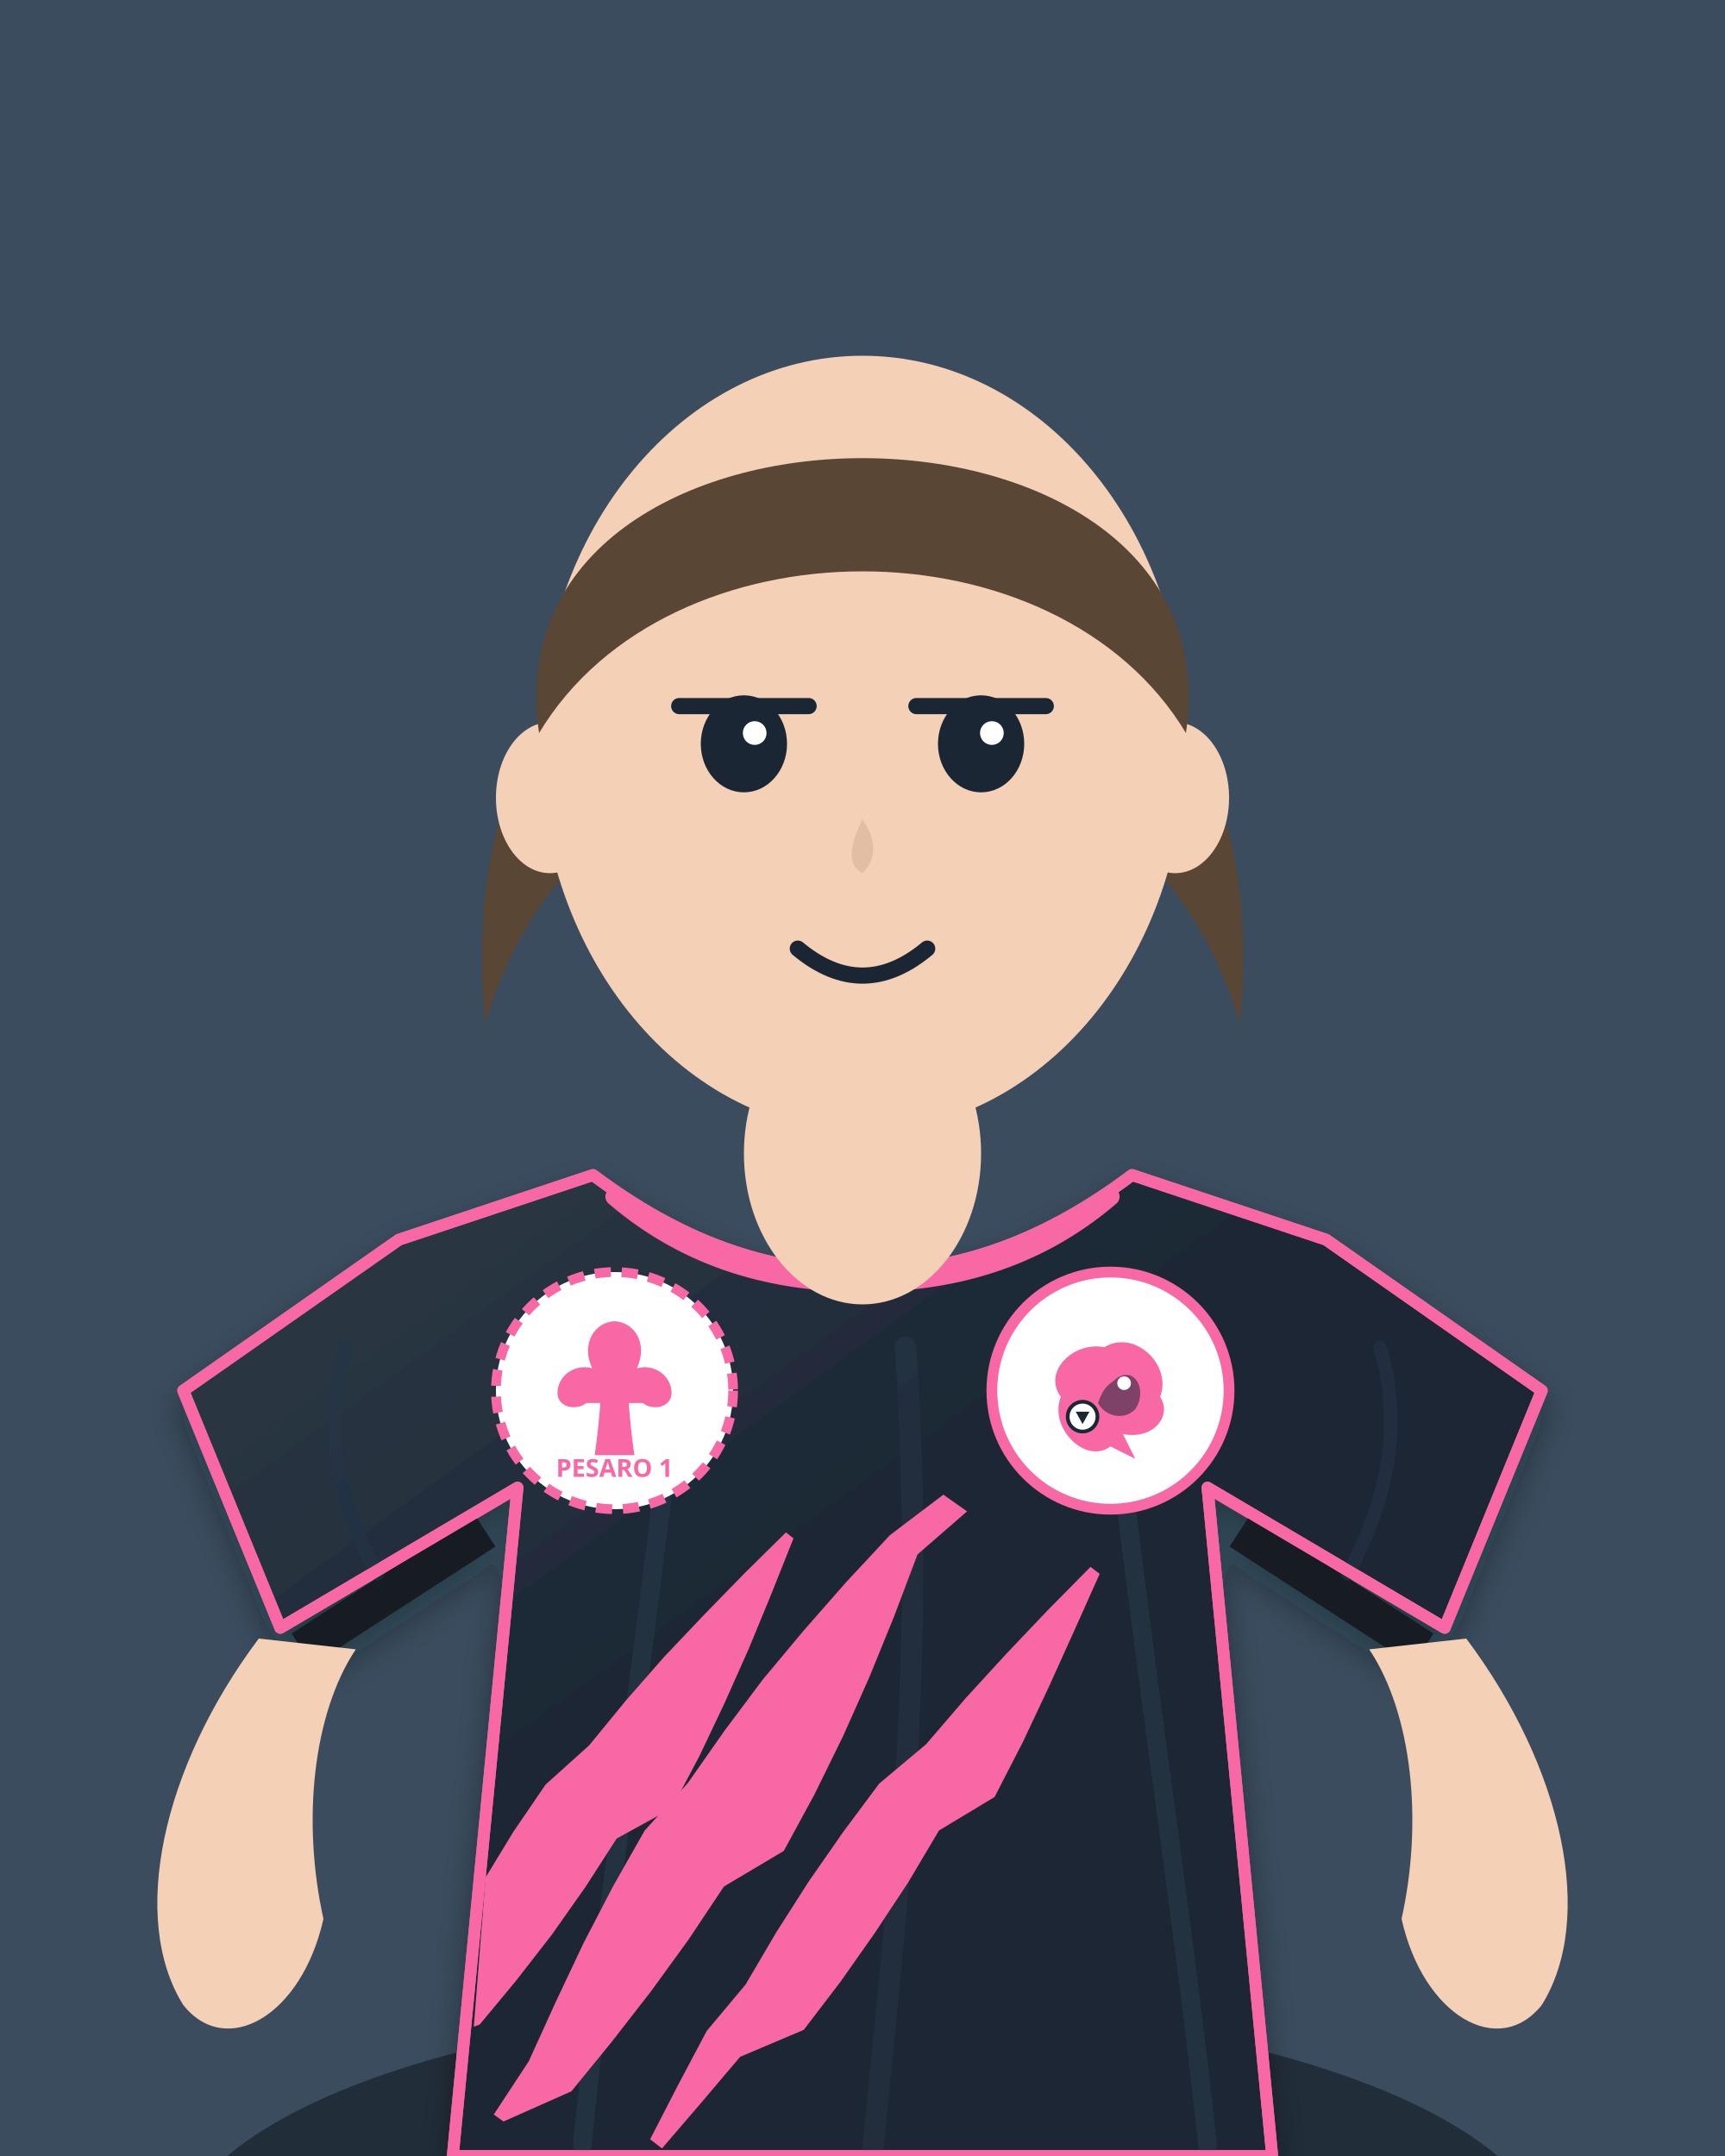
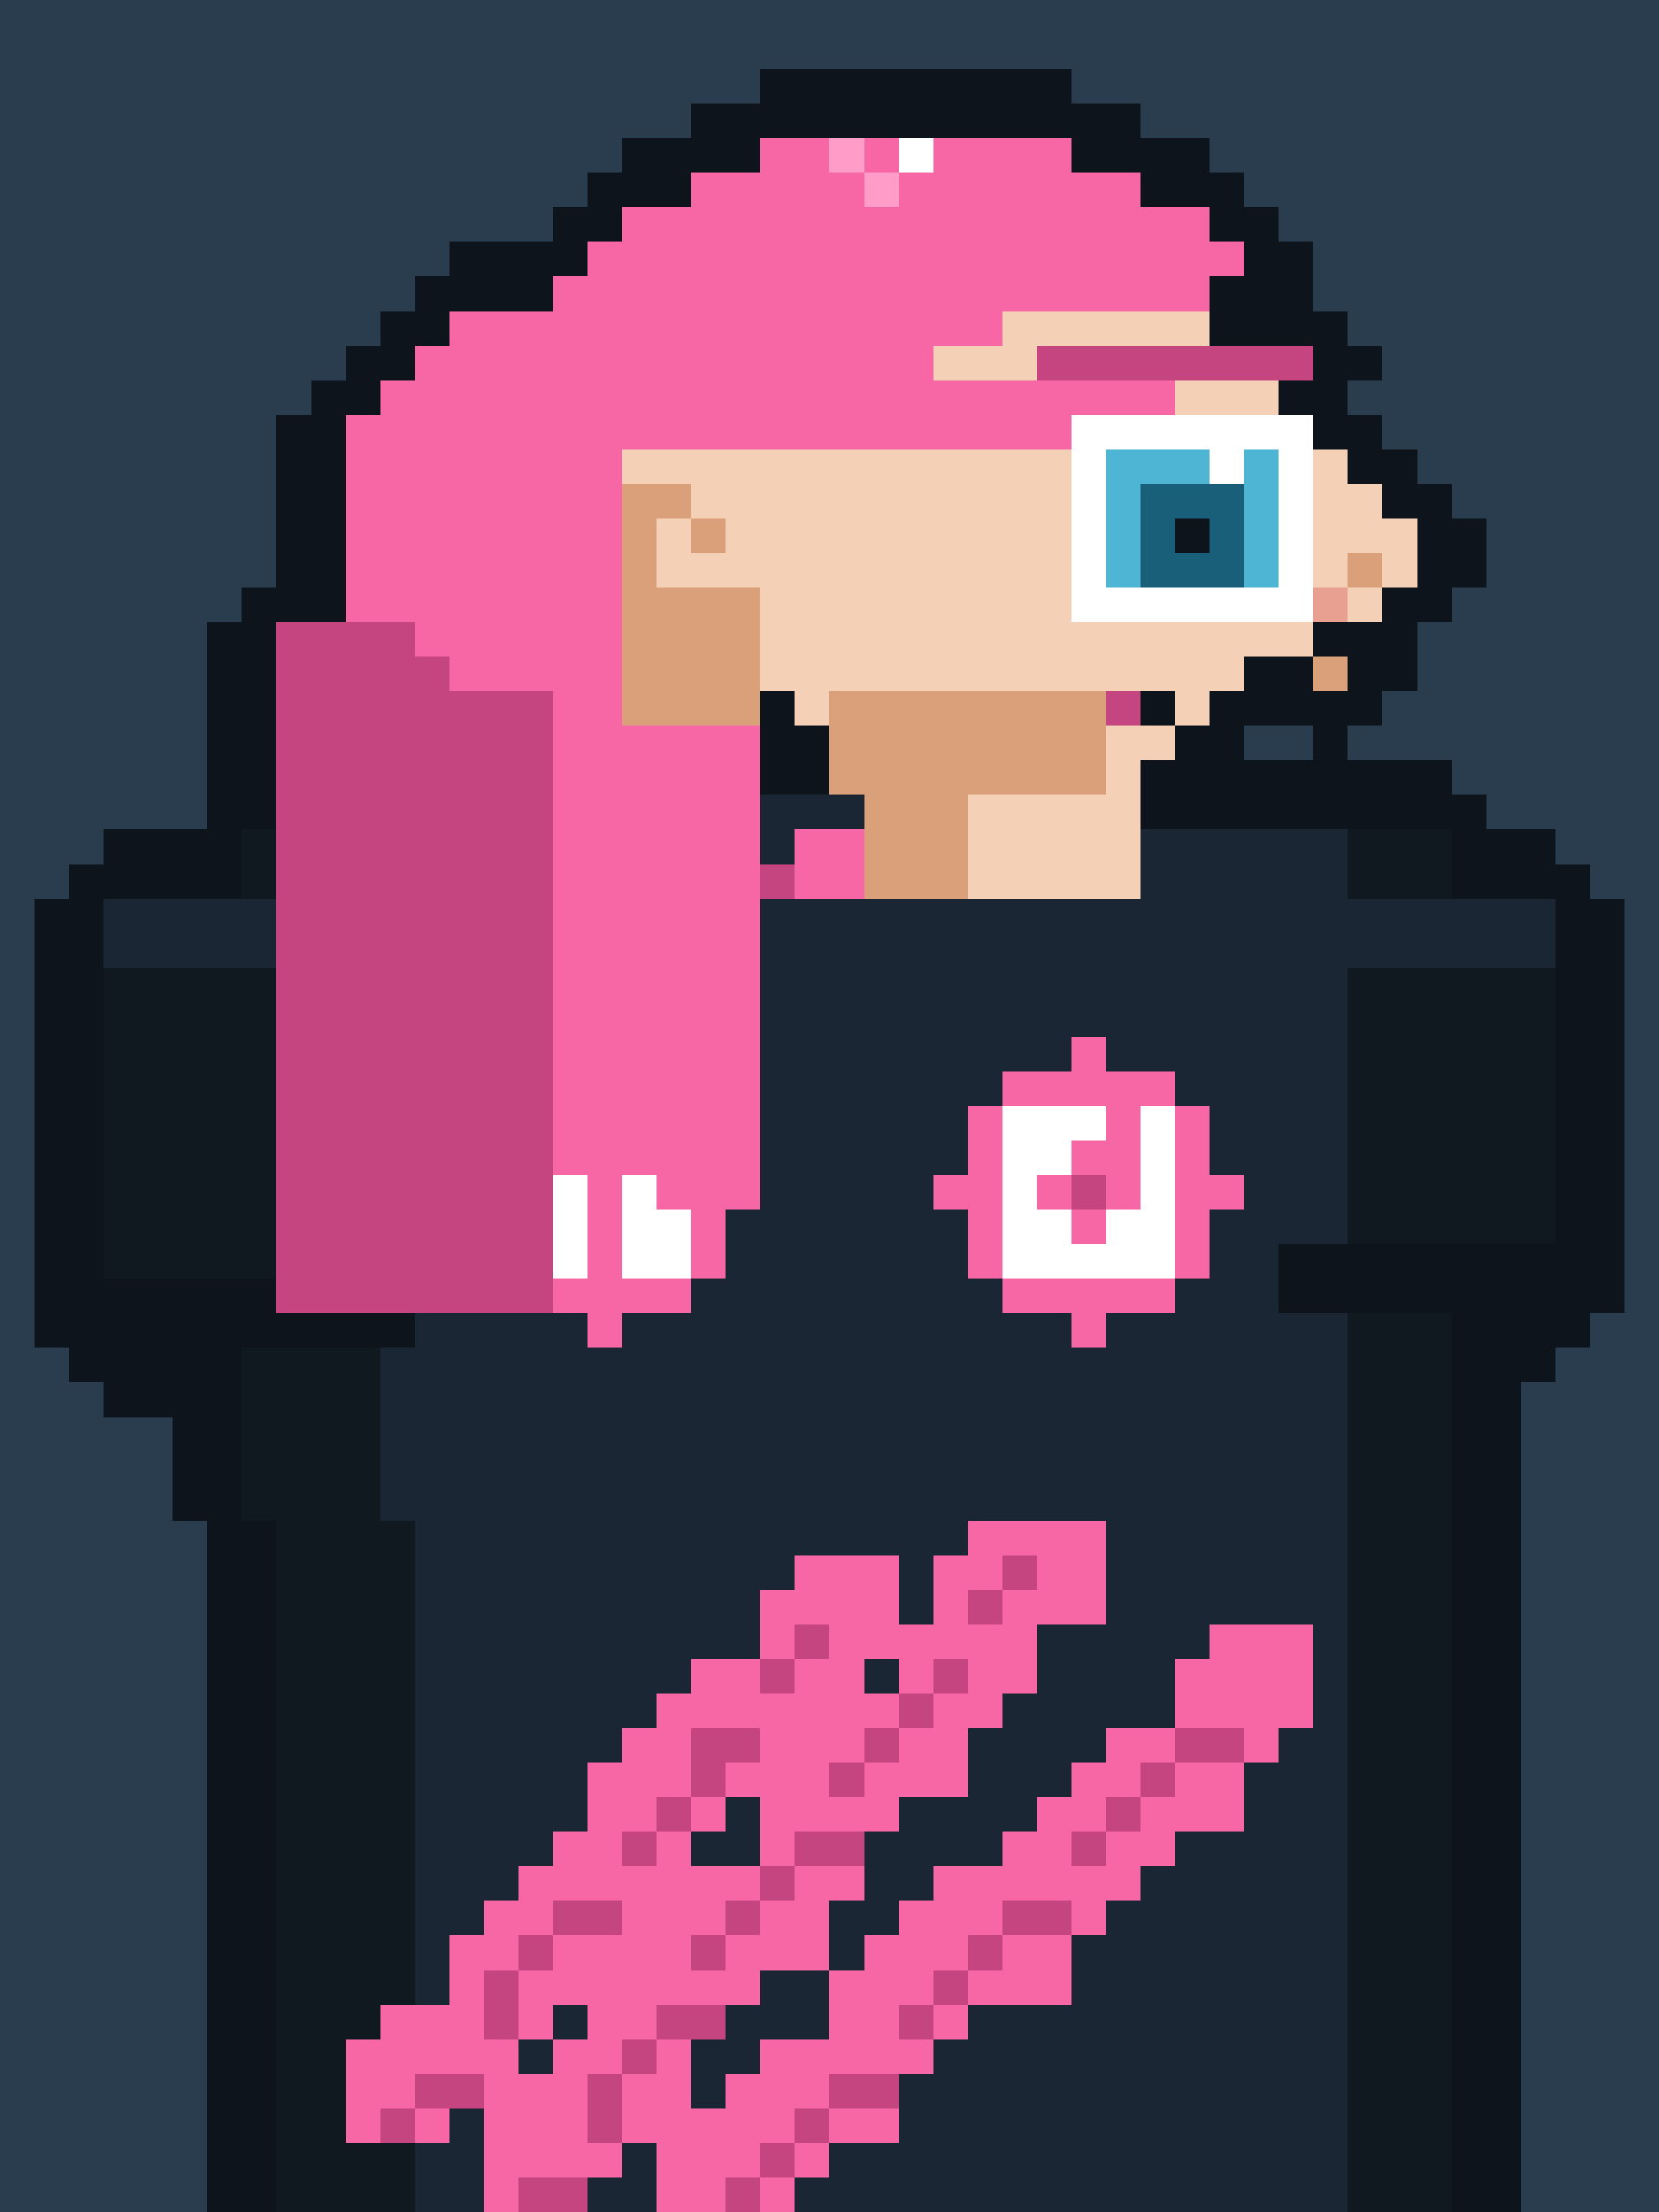
- <svg xmlns="http://www.w3.org/2000/svg" viewBox="0 0 320 400" width="320" height="400" role="img" aria-label="">
-   <defs>
-     <clipPath id="p-rebecca-18-torso">
-       <path d="M98 248 C120 240 140 246 160 246 C180 246 200 240 222 248 L234 400 L86 400 Z" />
-     </clipPath>
-     <linearGradient id="p-rebecca-18-shine" x1="0" y1="0" x2="1" y2="1">
-       <stop offset="0" stop-color="#ffffff" stop-opacity="0.1" />
-       <stop offset="0.45" stop-color="#ffffff" stop-opacity="0" />
-     </linearGradient>
-     <filter id="p-rebecca-18-soft" x="-10%" y="-10%" width="120%" height="120%">
-       <feDropShadow dx="0" dy="3" stdDeviation="3" flood-color="#0d141c" flood-opacity="0.35" />
-     </filter>
-   </defs>
-   <rect width="320" height="400" fill="#3a4c5e" />
-   <ellipse cx="160" cy="418" rx="128" ry="46" fill="#0d141c" opacity="0.55" />
-   <path d="M90 190 C78 70 242 70 230 190 C210 120 110 120 90 190 Z" fill="#5a4634" />
-   <g id="kit-body" filter="url(#p-rebecca-18-soft)">
-     <path d="M110 218 C126 230 142 236 160 236 C178 236 194 230 210 218 L246 230 L286 258 L268 302 L224 276 L236 400 L84 400 L96 276 L52 302 L34 258 L74 230 Z" fill="#1a2634" stroke="#f867a5" stroke-width="2.2" stroke-linejoin="round" />
-     <path d="M110 218 C126 230 142 236 160 236 C178 236 194 230 210 218 L246 230 L286 258 L268 302 L224 276 L236 400 L84 400 L96 276 L52 302 L34 258 L74 230 Z" fill="url(#p-rebecca-18-shine)" />
-     <path d="M56 306 L90 284" fill="none" stroke="#121a24" stroke-width="7" stroke-linecap="butt" />
-     <path d="M264 306 L230 284" fill="none" stroke="#121a24" stroke-width="7" stroke-linecap="butt" />
-     <path d="M114 222 C128 234 144 238 160 238 C176 238 192 234 206 222" fill="none" stroke="#f867a5" stroke-width="3.4" stroke-linecap="round" />
-     <path d="M124 268 C118 318 112 358 108 398" fill="none" stroke="#243446" stroke-width="3.5" stroke-linecap="round" opacity="0.7" />
-     <path d="M168 250 C172 310 166 356 162 398" fill="none" stroke="#243446" stroke-width="4" stroke-linecap="round" opacity="0.55" />
-     <path d="M208 272 C214 322 220 360 224 398" fill="none" stroke="#243446" stroke-width="3.5" stroke-linecap="round" opacity="0.7" />
-     <path d="M64 250 Q58 270 70 292" fill="none" stroke="#243446" stroke-width="2.5" stroke-linecap="round" opacity="0.65" />
-     <path d="M256 250 Q262 270 250 292" fill="none" stroke="#243446" stroke-width="2.5" stroke-linecap="round" opacity="0.65" />
-     <g clip-path="url(#p-rebecca-18-torso)" id="claw-slashes" fill="#f867a5">
-       <path d="M70.1 388.1L77.2 380.1L89.0 375.6L95.8 367.4L102.4 358.9L108.6 350.1L114.4 341.1L124.6 335.5L129.7 325.9L134.4 316.0L138.9 305.9L143.1 295.7L147.2 285.4L145.8 284.3L138.1 291.9L130.6 299.6L123.2 307.4L116.1 315.5L109.3 323.8L101.2 331.1L95.2 339.9L89.6 349.1L84.3 358.5L79.3 368.2L72.8 376.7L68.1 386.6Z" />
-       <path d="M93.4 393.6L106.0 388.0L113.5 378.8L120.8 369.4L127.7 359.9L134.3 350.0L145.4 343.4L151.1 332.9L156.4 322.1L161.3 311.1L165.9 299.8L170.2 288.4L179.4 280.4L175.0 277.3L165.1 284.8L157.0 293.5L149.1 302.5L141.5 311.6L134.4 321.1L127.6 330.8L119.6 339.6L113.7 350.0L108.2 360.6L103.1 371.4L98.1 382.4L91.6 392.3Z" />
-       <path d="M122.8 398.6L130.1 390.1L137.3 381.6L149.1 376.6L155.9 367.7L162.3 358.6L168.5 349.2L174.2 339.6L184.5 333.4L189.7 323.3L194.6 312.9L199.3 302.5L204.0 292.0L202.3 290.7L194.4 298.7L186.7 306.8L179.1 315.1L171.8 323.6L163.1 330.9L156.4 339.9L150.0 349.1L144.0 358.5L138.3 368.2L131.1 376.8L125.8 386.8L120.6 396.9Z" />
-     </g>
-     <g id="badge-agesci" transform="translate(114 258)">
-       <circle r="22" fill="#ffffff" stroke="#f867a5" stroke-width="1.8" stroke-dasharray="3 2" />
-       <g transform="scale(1.15)">
-         <path fill="#f867a5" d="M0 -11.2 C3.4 -11 5.4 -7.4 3.6 -3.6 C6.4 -4.4 9.2 -2.4 9.2 0.4 C9.2 2.2 7.2 3.2 5.2 2.4 L2.2 0.6 C2.4 4.2 2.8 7.6 3.2 10.4 H-3.2 C-2.8 7.6 -2.4 4.2 -2.2 0.6 L-5.2 2.4 C-7.2 3.2 -9.2 2.2 -9.2 0.4 C-9.2 -2.4 -6.4 -4.4 -3.6 -3.6 C-5.4 -7.4 -3.4 -11 0 -11.2 Z M-5.6 0.2 H5.6 V2 H-5.6 Z" />
-       </g>
-       <text x="0" y="16" text-anchor="middle" font-size="4.6" font-family="ui-sans-serif, system-ui, sans-serif" font-weight="700" fill="#f867a5">PESARO 1</text>
-     </g>
-     <g id="badge-sacchos" transform="translate(206 258)">
-       <circle r="22" fill="#ffffff" stroke="#f867a5" stroke-width="2" />
-       <g transform="scale(1.15)">
-         <path fill="#f867a5" d="M-1 -7 C4 -10 10 -4 8 1 C10 4 7 8 2 7 L4 11 L0 9 C-4 12 -10 6 -8 1 C-11 -3 -6 -8 -1 -7 Z" />
-         <path fill="#1a2634" d="M1 -2 C4 -4 6 0 4 3 C2 5 -1 4 -2 2 C-1 -1 0 -1 1 -2 Z" opacity="0.55" />
-         <circle cx="2.2" cy="-1.2" r="1.1" fill="#ffffff" />
-         <circle cx="-4.5" cy="4.2" r="2.4" fill="#ffffff" stroke="#1a2634" stroke-width="0.6" />
-         <path fill="#1a2634" d="M-5.6 3.4 L-3.4 3.4 L-4.5 5.4 Z" />
-       </g>
-     </g>
-     <path d="M110 218 C126 230 142 236 160 236 C178 236 194 230 210 218 L246 230 L286 258 L268 302 L224 276 L236 400 L84 400 L96 276 L52 302 L34 258 L74 230 Z" fill="none" stroke="#f867a5" stroke-width="2.2" stroke-linejoin="round" />
+ <svg xmlns="http://www.w3.org/2000/svg" viewBox="0 0 48 64" width="384" height="512" shape-rendering="crispEdges" role="img" aria-label="">
+   <rect width="48" height="64" fill="#2a3d4f" />
+   <g id="kit-body">
+     <rect x="22" y="2" width="9" height="1" fill="#0d141c" />
+     <rect x="20" y="3" width="13" height="1" fill="#0d141c" />
+     <rect x="18" y="4" width="4" height="1" fill="#0d141c" />
+     <rect x="22" y="4" width="2" height="1" fill="#f867a5" />
+     <rect x="24" y="4" width="1" height="1" fill="#ff9cc8" />
+     <rect x="25" y="4" width="1" height="1" fill="#f867a5" />
+     <rect x="26" y="4" width="1" height="1" fill="#ffffff" />
+     <rect x="27" y="4" width="4" height="1" fill="#f867a5" />
+     <rect x="31" y="4" width="4" height="1" fill="#0d141c" />
+     <rect x="17" y="5" width="3" height="1" fill="#0d141c" />
+     <rect x="20" y="5" width="5" height="1" fill="#f867a5" />
+     <rect x="25" y="5" width="1" height="1" fill="#ff9cc8" />
+     <rect x="26" y="5" width="7" height="1" fill="#f867a5" />
+     <rect x="33" y="5" width="3" height="1" fill="#0d141c" />
+     <rect x="16" y="6" width="2" height="1" fill="#0d141c" />
+     <rect x="18" y="6" width="17" height="1" fill="#f867a5" />
+     <rect x="35" y="6" width="2" height="1" fill="#0d141c" />
+     <rect x="13" y="7" width="4" height="1" fill="#0d141c" />
+     <rect x="17" y="7" width="19" height="1" fill="#f867a5" />
+     <rect x="36" y="7" width="2" height="1" fill="#0d141c" />
+     <rect x="12" y="8" width="4" height="1" fill="#0d141c" />
+     <rect x="16" y="8" width="19" height="1" fill="#f867a5" />
+     <rect x="35" y="8" width="3" height="1" fill="#0d141c" />
+     <rect x="11" y="9" width="2" height="1" fill="#0d141c" />
+     <rect x="13" y="9" width="16" height="1" fill="#f867a5" />
+     <rect x="29" y="9" width="6" height="1" fill="#f3d0b6" />
+     <rect x="35" y="9" width="4" height="1" fill="#0d141c" />
+     <rect x="10" y="10" width="2" height="1" fill="#0d141c" />
+     <rect x="12" y="10" width="15" height="1" fill="#f867a5" />
+     <rect x="27" y="10" width="3" height="1" fill="#f3d0b6" />
+     <rect x="30" y="10" width="8" height="1" fill="#c44580" />
+     <rect x="38" y="10" width="2" height="1" fill="#0d141c" />
+     <rect x="9" y="11" width="2" height="1" fill="#0d141c" />
+     <rect x="11" y="11" width="23" height="1" fill="#f867a5" />
+     <rect x="34" y="11" width="3" height="1" fill="#f3d0b6" />
+     <rect x="37" y="11" width="2" height="1" fill="#0d141c" />
+     <rect x="8" y="12" width="2" height="1" fill="#0d141c" />
+     <rect x="10" y="12" width="21" height="1" fill="#f867a5" />
+     <rect x="31" y="12" width="7" height="1" fill="#ffffff" />
+     <rect x="38" y="12" width="2" height="1" fill="#0d141c" />
+     <rect x="8" y="13" width="2" height="1" fill="#0d141c" />
+     <rect x="10" y="13" width="8" height="1" fill="#f867a5" />
+     <rect x="18" y="13" width="13" height="1" fill="#f3d0b6" />
+     <rect x="31" y="13" width="1" height="1" fill="#ffffff" />
+     <rect x="32" y="13" width="3" height="1" fill="#4eb6d4" />
+     <rect x="35" y="13" width="1" height="1" fill="#ffffff" />
+     <rect x="36" y="13" width="1" height="1" fill="#4eb6d4" />
+     <rect x="37" y="13" width="1" height="1" fill="#ffffff" />
+     <rect x="38" y="13" width="1" height="1" fill="#f3d0b6" />
+     <rect x="39" y="13" width="2" height="1" fill="#0d141c" />
+     <rect x="8" y="14" width="2" height="1" fill="#0d141c" />
+     <rect x="10" y="14" width="8" height="1" fill="#f867a5" />
+     <rect x="18" y="14" width="2" height="1" fill="#d9a07a" />
+     <rect x="20" y="14" width="11" height="1" fill="#f3d0b6" />
+     <rect x="31" y="14" width="1" height="1" fill="#ffffff" />
+     <rect x="32" y="14" width="1" height="1" fill="#4eb6d4" />
+     <rect x="33" y="14" width="3" height="1" fill="#1a5f7a" />
+     <rect x="36" y="14" width="1" height="1" fill="#4eb6d4" />
+     <rect x="37" y="14" width="1" height="1" fill="#ffffff" />
+     <rect x="38" y="14" width="2" height="1" fill="#f3d0b6" />
+     <rect x="40" y="14" width="2" height="1" fill="#0d141c" />
+     <rect x="8" y="15" width="2" height="1" fill="#0d141c" />
+     <rect x="10" y="15" width="8" height="1" fill="#f867a5" />
+     <rect x="18" y="15" width="1" height="1" fill="#d9a07a" />
+     <rect x="19" y="15" width="1" height="1" fill="#f3d0b6" />
+     <rect x="20" y="15" width="1" height="1" fill="#d9a07a" />
+     <rect x="21" y="15" width="10" height="1" fill="#f3d0b6" />
+     <rect x="31" y="15" width="1" height="1" fill="#ffffff" />
+     <rect x="32" y="15" width="1" height="1" fill="#4eb6d4" />
+     <rect x="33" y="15" width="1" height="1" fill="#1a5f7a" />
+     <rect x="34" y="15" width="1" height="1" fill="#0d141c" />
+     <rect x="35" y="15" width="1" height="1" fill="#1a5f7a" />
+     <rect x="36" y="15" width="1" height="1" fill="#4eb6d4" />
+     <rect x="37" y="15" width="1" height="1" fill="#ffffff" />
+     <rect x="38" y="15" width="3" height="1" fill="#f3d0b6" />
+     <rect x="41" y="15" width="2" height="1" fill="#0d141c" />
+     <rect x="8" y="16" width="2" height="1" fill="#0d141c" />
+     <rect x="10" y="16" width="8" height="1" fill="#f867a5" />
+     <rect x="18" y="16" width="1" height="1" fill="#d9a07a" />
+     <rect x="19" y="16" width="12" height="1" fill="#f3d0b6" />
+     <rect x="31" y="16" width="1" height="1" fill="#ffffff" />
+     <rect x="32" y="16" width="1" height="1" fill="#4eb6d4" />
+     <rect x="33" y="16" width="3" height="1" fill="#1a5f7a" />
+     <rect x="36" y="16" width="1" height="1" fill="#4eb6d4" />
+     <rect x="37" y="16" width="1" height="1" fill="#ffffff" />
+     <rect x="38" y="16" width="1" height="1" fill="#f3d0b6" />
+     <rect x="39" y="16" width="1" height="1" fill="#d9a07a" />
+     <rect x="40" y="16" width="1" height="1" fill="#f3d0b6" />
+     <rect x="41" y="16" width="2" height="1" fill="#0d141c" />
+     <rect x="7" y="17" width="3" height="1" fill="#0d141c" />
+     <rect x="10" y="17" width="8" height="1" fill="#f867a5" />
+     <rect x="18" y="17" width="4" height="1" fill="#d9a07a" />
+     <rect x="22" y="17" width="9" height="1" fill="#f3d0b6" />
+     <rect x="31" y="17" width="7" height="1" fill="#ffffff" />
+     <rect x="38" y="17" width="1" height="1" fill="#e8a090" />
+     <rect x="39" y="17" width="1" height="1" fill="#f3d0b6" />
+     <rect x="40" y="17" width="2" height="1" fill="#0d141c" />
+     <rect x="6" y="18" width="2" height="1" fill="#0d141c" />
+     <rect x="8" y="18" width="4" height="1" fill="#c44580" />
+     <rect x="12" y="18" width="6" height="1" fill="#f867a5" />
+     <rect x="18" y="18" width="4" height="1" fill="#d9a07a" />
+     <rect x="22" y="18" width="16" height="1" fill="#f3d0b6" />
+     <rect x="38" y="18" width="3" height="1" fill="#0d141c" />
+     <rect x="6" y="19" width="2" height="1" fill="#0d141c" />
+     <rect x="8" y="19" width="5" height="1" fill="#c44580" />
+     <rect x="13" y="19" width="5" height="1" fill="#f867a5" />
+     <rect x="18" y="19" width="4" height="1" fill="#d9a07a" />
+     <rect x="22" y="19" width="14" height="1" fill="#f3d0b6" />
+     <rect x="36" y="19" width="2" height="1" fill="#0d141c" />
+     <rect x="38" y="19" width="1" height="1" fill="#d9a07a" />
+     <rect x="39" y="19" width="2" height="1" fill="#0d141c" />
+     <rect x="6" y="20" width="2" height="1" fill="#0d141c" />
+     <rect x="8" y="20" width="8" height="1" fill="#c44580" />
+     <rect x="16" y="20" width="2" height="1" fill="#f867a5" />
+     <rect x="18" y="20" width="4" height="1" fill="#d9a07a" />
+     <rect x="22" y="20" width="1" height="1" fill="#0d141c" />
+     <rect x="23" y="20" width="1" height="1" fill="#f3d0b6" />
+     <rect x="24" y="20" width="8" height="1" fill="#d9a07a" />
+     <rect x="32" y="20" width="1" height="1" fill="#c44580" />
+     <rect x="33" y="20" width="1" height="1" fill="#0d141c" />
+     <rect x="34" y="20" width="1" height="1" fill="#f3d0b6" />
+     <rect x="35" y="20" width="5" height="1" fill="#0d141c" />
+     <rect x="6" y="21" width="2" height="1" fill="#0d141c" />
+     <rect x="8" y="21" width="8" height="1" fill="#c44580" />
+     <rect x="16" y="21" width="6" height="1" fill="#f867a5" />
+     <rect x="22" y="21" width="2" height="1" fill="#0d141c" />
+     <rect x="24" y="21" width="8" height="1" fill="#d9a07a" />
+     <rect x="32" y="21" width="2" height="1" fill="#f3d0b6" />
+     <rect x="34" y="21" width="2" height="1" fill="#0d141c" />
+     <rect x="38" y="21" width="1" height="1" fill="#0d141c" />
+     <rect x="6" y="22" width="2" height="1" fill="#0d141c" />
+     <rect x="8" y="22" width="8" height="1" fill="#c44580" />
+     <rect x="16" y="22" width="6" height="1" fill="#f867a5" />
+     <rect x="22" y="22" width="2" height="1" fill="#0d141c" />
+     <rect x="24" y="22" width="8" height="1" fill="#d9a07a" />
+     <rect x="32" y="22" width="1" height="1" fill="#f3d0b6" />
+     <rect x="33" y="22" width="9" height="1" fill="#0d141c" />
+     <rect x="6" y="23" width="2" height="1" fill="#0d141c" />
+     <rect x="8" y="23" width="8" height="1" fill="#c44580" />
+     <rect x="16" y="23" width="6" height="1" fill="#f867a5" />
+     <rect x="22" y="23" width="3" height="1" fill="#1a2634" />
+     <rect x="25" y="23" width="3" height="1" fill="#d9a07a" />
+     <rect x="28" y="23" width="5" height="1" fill="#f3d0b6" />
+     <rect x="33" y="23" width="10" height="1" fill="#0d141c" />
+     <rect x="3" y="24" width="4" height="1" fill="#0d141c" />
+     <rect x="7" y="24" width="1" height="1" fill="#101820" />
+     <rect x="8" y="24" width="8" height="1" fill="#c44580" />
+     <rect x="16" y="24" width="6" height="1" fill="#f867a5" />
+     <rect x="22" y="24" width="1" height="1" fill="#1a2634" />
+     <rect x="23" y="24" width="2" height="1" fill="#f867a5" />
+     <rect x="25" y="24" width="3" height="1" fill="#d9a07a" />
+     <rect x="28" y="24" width="5" height="1" fill="#f3d0b6" />
+     <rect x="33" y="24" width="6" height="1" fill="#1a2634" />
+     <rect x="39" y="24" width="3" height="1" fill="#101820" />
+     <rect x="42" y="24" width="3" height="1" fill="#0d141c" />
+     <rect x="2" y="25" width="5" height="1" fill="#0d141c" />
+     <rect x="7" y="25" width="1" height="1" fill="#101820" />
+     <rect x="8" y="25" width="8" height="1" fill="#c44580" />
+     <rect x="16" y="25" width="6" height="1" fill="#f867a5" />
+     <rect x="22" y="25" width="1" height="1" fill="#c44580" />
+     <rect x="23" y="25" width="2" height="1" fill="#f867a5" />
+     <rect x="25" y="25" width="3" height="1" fill="#d9a07a" />
+     <rect x="28" y="25" width="5" height="1" fill="#f3d0b6" />
+     <rect x="33" y="25" width="6" height="1" fill="#1a2634" />
+     <rect x="39" y="25" width="3" height="1" fill="#101820" />
+     <rect x="42" y="25" width="4" height="1" fill="#0d141c" />
+     <rect x="1" y="26" width="2" height="1" fill="#0d141c" />
+     <rect x="3" y="26" width="5" height="1" fill="#1a2634" />
+     <rect x="8" y="26" width="8" height="1" fill="#c44580" />
+     <rect x="16" y="26" width="6" height="1" fill="#f867a5" />
+     <rect x="22" y="26" width="23" height="1" fill="#1a2634" />
+     <rect x="45" y="26" width="2" height="1" fill="#0d141c" />
+     <rect x="1" y="27" width="2" height="1" fill="#0d141c" />
+     <rect x="3" y="27" width="5" height="1" fill="#1a2634" />
+     <rect x="8" y="27" width="8" height="1" fill="#c44580" />
+     <rect x="16" y="27" width="6" height="1" fill="#f867a5" />
+     <rect x="22" y="27" width="23" height="1" fill="#1a2634" />
+     <rect x="45" y="27" width="2" height="1" fill="#0d141c" />
+     <rect x="1" y="28" width="2" height="1" fill="#0d141c" />
+     <rect x="3" y="28" width="5" height="1" fill="#101820" />
+     <rect x="8" y="28" width="8" height="1" fill="#c44580" />
+     <rect x="16" y="28" width="6" height="1" fill="#f867a5" />
+     <rect x="22" y="28" width="17" height="1" fill="#1a2634" />
+     <rect x="39" y="28" width="6" height="1" fill="#101820" />
+     <rect x="45" y="28" width="2" height="1" fill="#0d141c" />
+     <rect x="1" y="29" width="2" height="1" fill="#0d141c" />
+     <rect x="3" y="29" width="5" height="1" fill="#101820" />
+     <rect x="8" y="29" width="8" height="1" fill="#c44580" />
+     <rect x="16" y="29" width="6" height="1" fill="#f867a5" />
+     <rect x="22" y="29" width="17" height="1" fill="#1a2634" />
+     <rect x="39" y="29" width="6" height="1" fill="#101820" />
+     <rect x="45" y="29" width="2" height="1" fill="#0d141c" />
+     <rect x="1" y="30" width="2" height="1" fill="#0d141c" />
+     <rect x="3" y="30" width="5" height="1" fill="#101820" />
+     <rect x="8" y="30" width="8" height="1" fill="#c44580" />
+     <rect x="16" y="30" width="6" height="1" fill="#f867a5" />
+     <rect x="22" y="30" width="9" height="1" fill="#1a2634" />
+     <rect x="31" y="30" width="1" height="1" fill="#f867a5" />
+     <rect x="32" y="30" width="7" height="1" fill="#1a2634" />
+     <rect x="39" y="30" width="6" height="1" fill="#101820" />
+     <rect x="45" y="30" width="2" height="1" fill="#0d141c" />
+     <rect x="1" y="31" width="2" height="1" fill="#0d141c" />
+     <rect x="3" y="31" width="5" height="1" fill="#101820" />
+     <rect x="8" y="31" width="8" height="1" fill="#c44580" />
+     <rect x="16" y="31" width="6" height="1" fill="#f867a5" />
+     <rect x="22" y="31" width="7" height="1" fill="#1a2634" />
+     <rect x="29" y="31" width="5" height="1" fill="#f867a5" />
+     <rect x="34" y="31" width="5" height="1" fill="#1a2634" />
+     <rect x="39" y="31" width="6" height="1" fill="#101820" />
+     <rect x="45" y="31" width="2" height="1" fill="#0d141c" />
+     <rect x="1" y="32" width="2" height="1" fill="#0d141c" />
+     <rect x="3" y="32" width="5" height="1" fill="#101820" />
+     <rect x="8" y="32" width="8" height="1" fill="#c44580" />
+     <rect x="16" y="32" width="6" height="1" fill="#f867a5" />
+     <rect x="22" y="32" width="6" height="1" fill="#1a2634" />
+     <rect x="28" y="32" width="1" height="1" fill="#f867a5" />
+     <rect x="29" y="32" width="3" height="1" fill="#ffffff" />
+     <rect x="32" y="32" width="1" height="1" fill="#f867a5" />
+     <rect x="33" y="32" width="1" height="1" fill="#ffffff" />
+     <rect x="34" y="32" width="1" height="1" fill="#f867a5" />
+     <rect x="35" y="32" width="4" height="1" fill="#1a2634" />
+     <rect x="39" y="32" width="6" height="1" fill="#101820" />
+     <rect x="45" y="32" width="2" height="1" fill="#0d141c" />
+     <rect x="1" y="33" width="2" height="1" fill="#0d141c" />
+     <rect x="3" y="33" width="5" height="1" fill="#101820" />
+     <rect x="8" y="33" width="8" height="1" fill="#c44580" />
+     <rect x="16" y="33" width="6" height="1" fill="#f867a5" />
+     <rect x="22" y="33" width="6" height="1" fill="#1a2634" />
+     <rect x="28" y="33" width="1" height="1" fill="#f867a5" />
+     <rect x="29" y="33" width="2" height="1" fill="#ffffff" />
+     <rect x="31" y="33" width="2" height="1" fill="#f867a5" />
+     <rect x="33" y="33" width="1" height="1" fill="#ffffff" />
+     <rect x="34" y="33" width="1" height="1" fill="#f867a5" />
+     <rect x="35" y="33" width="4" height="1" fill="#1a2634" />
+     <rect x="39" y="33" width="6" height="1" fill="#101820" />
+     <rect x="45" y="33" width="2" height="1" fill="#0d141c" />
+     <rect x="1" y="34" width="2" height="1" fill="#0d141c" />
+     <rect x="3" y="34" width="5" height="1" fill="#101820" />
+     <rect x="8" y="34" width="8" height="1" fill="#c44580" />
+     <rect x="16" y="34" width="1" height="1" fill="#ffffff" />
+     <rect x="17" y="34" width="1" height="1" fill="#f867a5" />
+     <rect x="18" y="34" width="1" height="1" fill="#ffffff" />
+     <rect x="19" y="34" width="3" height="1" fill="#f867a5" />
+     <rect x="22" y="34" width="5" height="1" fill="#1a2634" />
+     <rect x="27" y="34" width="2" height="1" fill="#f867a5" />
+     <rect x="29" y="34" width="1" height="1" fill="#ffffff" />
+     <rect x="30" y="34" width="1" height="1" fill="#f867a5" />
+     <rect x="31" y="34" width="1" height="1" fill="#c44580" />
+     <rect x="32" y="34" width="1" height="1" fill="#f867a5" />
+     <rect x="33" y="34" width="1" height="1" fill="#ffffff" />
+     <rect x="34" y="34" width="2" height="1" fill="#f867a5" />
+     <rect x="36" y="34" width="3" height="1" fill="#1a2634" />
+     <rect x="39" y="34" width="6" height="1" fill="#101820" />
+     <rect x="45" y="34" width="2" height="1" fill="#0d141c" />
+     <rect x="1" y="35" width="2" height="1" fill="#0d141c" />
+     <rect x="3" y="35" width="5" height="1" fill="#101820" />
+     <rect x="8" y="35" width="8" height="1" fill="#c44580" />
+     <rect x="16" y="35" width="1" height="1" fill="#ffffff" />
+     <rect x="17" y="35" width="1" height="1" fill="#f867a5" />
+     <rect x="18" y="35" width="2" height="1" fill="#ffffff" />
+     <rect x="20" y="35" width="1" height="1" fill="#f867a5" />
+     <rect x="21" y="35" width="7" height="1" fill="#1a2634" />
+     <rect x="28" y="35" width="1" height="1" fill="#f867a5" />
+     <rect x="29" y="35" width="2" height="1" fill="#ffffff" />
+     <rect x="31" y="35" width="1" height="1" fill="#f867a5" />
+     <rect x="32" y="35" width="2" height="1" fill="#ffffff" />
+     <rect x="34" y="35" width="1" height="1" fill="#f867a5" />
+     <rect x="35" y="35" width="4" height="1" fill="#1a2634" />
+     <rect x="39" y="35" width="6" height="1" fill="#101820" />
+     <rect x="45" y="35" width="2" height="1" fill="#0d141c" />
+     <rect x="1" y="36" width="2" height="1" fill="#0d141c" />
+     <rect x="3" y="36" width="5" height="1" fill="#101820" />
+     <rect x="8" y="36" width="8" height="1" fill="#c44580" />
+     <rect x="16" y="36" width="1" height="1" fill="#ffffff" />
+     <rect x="17" y="36" width="1" height="1" fill="#f867a5" />
+     <rect x="18" y="36" width="2" height="1" fill="#ffffff" />
+     <rect x="20" y="36" width="1" height="1" fill="#f867a5" />
+     <rect x="21" y="36" width="7" height="1" fill="#1a2634" />
+     <rect x="28" y="36" width="1" height="1" fill="#f867a5" />
+     <rect x="29" y="36" width="5" height="1" fill="#ffffff" />
+     <rect x="34" y="36" width="1" height="1" fill="#f867a5" />
+     <rect x="35" y="36" width="2" height="1" fill="#1a2634" />
+     <rect x="37" y="36" width="10" height="1" fill="#0d141c" />
+     <rect x="1" y="37" width="7" height="1" fill="#0d141c" />
+     <rect x="8" y="37" width="8" height="1" fill="#c44580" />
+     <rect x="16" y="37" width="4" height="1" fill="#f867a5" />
+     <rect x="20" y="37" width="9" height="1" fill="#1a2634" />
+     <rect x="29" y="37" width="5" height="1" fill="#f867a5" />
+     <rect x="34" y="37" width="3" height="1" fill="#1a2634" />
+     <rect x="37" y="37" width="10" height="1" fill="#0d141c" />
+     <rect x="1" y="38" width="11" height="1" fill="#0d141c" />
+     <rect x="12" y="38" width="5" height="1" fill="#1a2634" />
+     <rect x="17" y="38" width="1" height="1" fill="#f867a5" />
+     <rect x="18" y="38" width="13" height="1" fill="#1a2634" />
+     <rect x="31" y="38" width="1" height="1" fill="#f867a5" />
+     <rect x="32" y="38" width="7" height="1" fill="#1a2634" />
+     <rect x="39" y="38" width="3" height="1" fill="#101820" />
+     <rect x="42" y="38" width="4" height="1" fill="#0d141c" />
+     <rect x="2" y="39" width="5" height="1" fill="#0d141c" />
+     <rect x="7" y="39" width="4" height="1" fill="#101820" />
+     <rect x="11" y="39" width="28" height="1" fill="#1a2634" />
+     <rect x="39" y="39" width="3" height="1" fill="#101820" />
+     <rect x="42" y="39" width="3" height="1" fill="#0d141c" />
+     <rect x="3" y="40" width="4" height="1" fill="#0d141c" />
+     <rect x="7" y="40" width="4" height="1" fill="#101820" />
+     <rect x="11" y="40" width="28" height="1" fill="#1a2634" />
+     <rect x="39" y="40" width="3" height="1" fill="#101820" />
+     <rect x="42" y="40" width="2" height="1" fill="#0d141c" />
+     <rect x="5" y="41" width="2" height="1" fill="#0d141c" />
+     <rect x="7" y="41" width="4" height="1" fill="#101820" />
+     <rect x="11" y="41" width="28" height="1" fill="#1a2634" />
+     <rect x="39" y="41" width="3" height="1" fill="#101820" />
+     <rect x="42" y="41" width="2" height="1" fill="#0d141c" />
+     <rect x="5" y="42" width="2" height="1" fill="#0d141c" />
+     <rect x="7" y="42" width="4" height="1" fill="#101820" />
+     <rect x="11" y="42" width="28" height="1" fill="#1a2634" />
+     <rect x="39" y="42" width="3" height="1" fill="#101820" />
+     <rect x="42" y="42" width="2" height="1" fill="#0d141c" />
+     <rect x="5" y="43" width="2" height="1" fill="#0d141c" />
+     <rect x="7" y="43" width="4" height="1" fill="#101820" />
+     <rect x="11" y="43" width="28" height="1" fill="#1a2634" />
+     <rect x="39" y="43" width="3" height="1" fill="#101820" />
+     <rect x="42" y="43" width="2" height="1" fill="#0d141c" />
+     <rect x="6" y="44" width="2" height="1" fill="#0d141c" />
+     <rect x="8" y="44" width="4" height="1" fill="#101820" />
+     <rect x="12" y="44" width="16" height="1" fill="#1a2634" />
+     <rect x="28" y="44" width="4" height="1" fill="#f867a5" />
+     <rect x="32" y="44" width="7" height="1" fill="#1a2634" />
+     <rect x="39" y="44" width="3" height="1" fill="#101820" />
+     <rect x="42" y="44" width="2" height="1" fill="#0d141c" />
+     <rect x="6" y="45" width="2" height="1" fill="#0d141c" />
+     <rect x="8" y="45" width="4" height="1" fill="#101820" />
+     <rect x="12" y="45" width="11" height="1" fill="#1a2634" />
+     <rect x="23" y="45" width="3" height="1" fill="#f867a5" />
+     <rect x="26" y="45" width="1" height="1" fill="#1a2634" />
+     <rect x="27" y="45" width="2" height="1" fill="#f867a5" />
+     <rect x="29" y="45" width="1" height="1" fill="#c44580" />
+     <rect x="30" y="45" width="2" height="1" fill="#f867a5" />
+     <rect x="32" y="45" width="7" height="1" fill="#1a2634" />
+     <rect x="39" y="45" width="3" height="1" fill="#101820" />
+     <rect x="42" y="45" width="2" height="1" fill="#0d141c" />
+     <rect x="6" y="46" width="2" height="1" fill="#0d141c" />
+     <rect x="8" y="46" width="4" height="1" fill="#101820" />
+     <rect x="12" y="46" width="10" height="1" fill="#1a2634" />
+     <rect x="22" y="46" width="4" height="1" fill="#f867a5" />
+     <rect x="26" y="46" width="1" height="1" fill="#1a2634" />
+     <rect x="27" y="46" width="1" height="1" fill="#f867a5" />
+     <rect x="28" y="46" width="1" height="1" fill="#c44580" />
+     <rect x="29" y="46" width="3" height="1" fill="#f867a5" />
+     <rect x="32" y="46" width="7" height="1" fill="#1a2634" />
+     <rect x="39" y="46" width="3" height="1" fill="#101820" />
+     <rect x="42" y="46" width="2" height="1" fill="#0d141c" />
+     <rect x="6" y="47" width="2" height="1" fill="#0d141c" />
+     <rect x="8" y="47" width="4" height="1" fill="#101820" />
+     <rect x="12" y="47" width="10" height="1" fill="#1a2634" />
+     <rect x="22" y="47" width="1" height="1" fill="#f867a5" />
+     <rect x="23" y="47" width="1" height="1" fill="#c44580" />
+     <rect x="24" y="47" width="6" height="1" fill="#f867a5" />
+     <rect x="30" y="47" width="5" height="1" fill="#1a2634" />
+     <rect x="35" y="47" width="3" height="1" fill="#f867a5" />
+     <rect x="38" y="47" width="1" height="1" fill="#1a2634" />
+     <rect x="39" y="47" width="3" height="1" fill="#101820" />
+     <rect x="42" y="47" width="2" height="1" fill="#0d141c" />
+     <rect x="6" y="48" width="2" height="1" fill="#0d141c" />
+     <rect x="8" y="48" width="4" height="1" fill="#101820" />
+     <rect x="12" y="48" width="8" height="1" fill="#1a2634" />
+     <rect x="20" y="48" width="2" height="1" fill="#f867a5" />
+     <rect x="22" y="48" width="1" height="1" fill="#c44580" />
+     <rect x="23" y="48" width="2" height="1" fill="#f867a5" />
+     <rect x="25" y="48" width="1" height="1" fill="#1a2634" />
+     <rect x="26" y="48" width="1" height="1" fill="#f867a5" />
+     <rect x="27" y="48" width="1" height="1" fill="#c44580" />
+     <rect x="28" y="48" width="2" height="1" fill="#f867a5" />
+     <rect x="30" y="48" width="4" height="1" fill="#1a2634" />
+     <rect x="34" y="48" width="4" height="1" fill="#f867a5" />
+     <rect x="38" y="48" width="1" height="1" fill="#1a2634" />
+     <rect x="39" y="48" width="3" height="1" fill="#101820" />
+     <rect x="42" y="48" width="2" height="1" fill="#0d141c" />
+     <rect x="6" y="49" width="2" height="1" fill="#0d141c" />
+     <rect x="8" y="49" width="4" height="1" fill="#101820" />
+     <rect x="12" y="49" width="7" height="1" fill="#1a2634" />
+     <rect x="19" y="49" width="7" height="1" fill="#f867a5" />
+     <rect x="26" y="49" width="1" height="1" fill="#c44580" />
+     <rect x="27" y="49" width="2" height="1" fill="#f867a5" />
+     <rect x="29" y="49" width="5" height="1" fill="#1a2634" />
+     <rect x="34" y="49" width="4" height="1" fill="#f867a5" />
+     <rect x="38" y="49" width="1" height="1" fill="#1a2634" />
+     <rect x="39" y="49" width="3" height="1" fill="#101820" />
+     <rect x="42" y="49" width="2" height="1" fill="#0d141c" />
+     <rect x="6" y="50" width="2" height="1" fill="#0d141c" />
+     <rect x="8" y="50" width="4" height="1" fill="#101820" />
+     <rect x="12" y="50" width="6" height="1" fill="#1a2634" />
+     <rect x="18" y="50" width="2" height="1" fill="#f867a5" />
+     <rect x="20" y="50" width="2" height="1" fill="#c44580" />
+     <rect x="22" y="50" width="3" height="1" fill="#f867a5" />
+     <rect x="25" y="50" width="1" height="1" fill="#c44580" />
+     <rect x="26" y="50" width="2" height="1" fill="#f867a5" />
+     <rect x="28" y="50" width="4" height="1" fill="#1a2634" />
+     <rect x="32" y="50" width="2" height="1" fill="#f867a5" />
+     <rect x="34" y="50" width="2" height="1" fill="#c44580" />
+     <rect x="36" y="50" width="1" height="1" fill="#f867a5" />
+     <rect x="37" y="50" width="2" height="1" fill="#1a2634" />
+     <rect x="39" y="50" width="3" height="1" fill="#101820" />
+     <rect x="42" y="50" width="2" height="1" fill="#0d141c" />
+     <rect x="6" y="51" width="2" height="1" fill="#0d141c" />
+     <rect x="8" y="51" width="4" height="1" fill="#101820" />
+     <rect x="12" y="51" width="5" height="1" fill="#1a2634" />
+     <rect x="17" y="51" width="3" height="1" fill="#f867a5" />
+     <rect x="20" y="51" width="1" height="1" fill="#c44580" />
+     <rect x="21" y="51" width="3" height="1" fill="#f867a5" />
+     <rect x="24" y="51" width="1" height="1" fill="#c44580" />
+     <rect x="25" y="51" width="3" height="1" fill="#f867a5" />
+     <rect x="28" y="51" width="3" height="1" fill="#1a2634" />
+     <rect x="31" y="51" width="2" height="1" fill="#f867a5" />
+     <rect x="33" y="51" width="1" height="1" fill="#c44580" />
+     <rect x="34" y="51" width="2" height="1" fill="#f867a5" />
+     <rect x="36" y="51" width="3" height="1" fill="#1a2634" />
+     <rect x="39" y="51" width="3" height="1" fill="#101820" />
+     <rect x="42" y="51" width="2" height="1" fill="#0d141c" />
+     <rect x="6" y="52" width="2" height="1" fill="#0d141c" />
+     <rect x="8" y="52" width="4" height="1" fill="#101820" />
+     <rect x="12" y="52" width="5" height="1" fill="#1a2634" />
+     <rect x="17" y="52" width="2" height="1" fill="#f867a5" />
+     <rect x="19" y="52" width="1" height="1" fill="#c44580" />
+     <rect x="20" y="52" width="1" height="1" fill="#f867a5" />
+     <rect x="21" y="52" width="1" height="1" fill="#1a2634" />
+     <rect x="22" y="52" width="4" height="1" fill="#f867a5" />
+     <rect x="26" y="52" width="4" height="1" fill="#1a2634" />
+     <rect x="30" y="52" width="2" height="1" fill="#f867a5" />
+     <rect x="32" y="52" width="1" height="1" fill="#c44580" />
+     <rect x="33" y="52" width="3" height="1" fill="#f867a5" />
+     <rect x="36" y="52" width="3" height="1" fill="#1a2634" />
+     <rect x="39" y="52" width="3" height="1" fill="#101820" />
+     <rect x="42" y="52" width="2" height="1" fill="#0d141c" />
+     <rect x="6" y="53" width="2" height="1" fill="#0d141c" />
+     <rect x="8" y="53" width="4" height="1" fill="#101820" />
+     <rect x="12" y="53" width="4" height="1" fill="#1a2634" />
+     <rect x="16" y="53" width="2" height="1" fill="#f867a5" />
+     <rect x="18" y="53" width="1" height="1" fill="#c44580" />
+     <rect x="19" y="53" width="1" height="1" fill="#f867a5" />
+     <rect x="20" y="53" width="2" height="1" fill="#1a2634" />
+     <rect x="22" y="53" width="1" height="1" fill="#f867a5" />
+     <rect x="23" y="53" width="2" height="1" fill="#c44580" />
+     <rect x="25" y="53" width="4" height="1" fill="#1a2634" />
+     <rect x="29" y="53" width="2" height="1" fill="#f867a5" />
+     <rect x="31" y="53" width="1" height="1" fill="#c44580" />
+     <rect x="32" y="53" width="2" height="1" fill="#f867a5" />
+     <rect x="34" y="53" width="5" height="1" fill="#1a2634" />
+     <rect x="39" y="53" width="3" height="1" fill="#101820" />
+     <rect x="42" y="53" width="2" height="1" fill="#0d141c" />
+     <rect x="6" y="54" width="2" height="1" fill="#0d141c" />
+     <rect x="8" y="54" width="4" height="1" fill="#101820" />
+     <rect x="12" y="54" width="3" height="1" fill="#1a2634" />
+     <rect x="15" y="54" width="7" height="1" fill="#f867a5" />
+     <rect x="22" y="54" width="1" height="1" fill="#c44580" />
+     <rect x="23" y="54" width="2" height="1" fill="#f867a5" />
+     <rect x="25" y="54" width="2" height="1" fill="#1a2634" />
+     <rect x="27" y="54" width="6" height="1" fill="#f867a5" />
+     <rect x="33" y="54" width="6" height="1" fill="#1a2634" />
+     <rect x="39" y="54" width="3" height="1" fill="#101820" />
+     <rect x="42" y="54" width="2" height="1" fill="#0d141c" />
+     <rect x="6" y="55" width="2" height="1" fill="#0d141c" />
+     <rect x="8" y="55" width="4" height="1" fill="#101820" />
+     <rect x="12" y="55" width="2" height="1" fill="#1a2634" />
+     <rect x="14" y="55" width="2" height="1" fill="#f867a5" />
+     <rect x="16" y="55" width="2" height="1" fill="#c44580" />
+     <rect x="18" y="55" width="3" height="1" fill="#f867a5" />
+     <rect x="21" y="55" width="1" height="1" fill="#c44580" />
+     <rect x="22" y="55" width="2" height="1" fill="#f867a5" />
+     <rect x="24" y="55" width="2" height="1" fill="#1a2634" />
+     <rect x="26" y="55" width="3" height="1" fill="#f867a5" />
+     <rect x="29" y="55" width="2" height="1" fill="#c44580" />
+     <rect x="31" y="55" width="1" height="1" fill="#f867a5" />
+     <rect x="32" y="55" width="7" height="1" fill="#1a2634" />
+     <rect x="39" y="55" width="3" height="1" fill="#101820" />
+     <rect x="42" y="55" width="2" height="1" fill="#0d141c" />
+     <rect x="6" y="56" width="2" height="1" fill="#0d141c" />
+     <rect x="8" y="56" width="4" height="1" fill="#101820" />
+     <rect x="12" y="56" width="1" height="1" fill="#1a2634" />
+     <rect x="13" y="56" width="2" height="1" fill="#f867a5" />
+     <rect x="15" y="56" width="1" height="1" fill="#c44580" />
+     <rect x="16" y="56" width="4" height="1" fill="#f867a5" />
+     <rect x="20" y="56" width="1" height="1" fill="#c44580" />
+     <rect x="21" y="56" width="3" height="1" fill="#f867a5" />
+     <rect x="24" y="56" width="1" height="1" fill="#1a2634" />
+     <rect x="25" y="56" width="3" height="1" fill="#f867a5" />
+     <rect x="28" y="56" width="1" height="1" fill="#c44580" />
+     <rect x="29" y="56" width="2" height="1" fill="#f867a5" />
+     <rect x="31" y="56" width="8" height="1" fill="#1a2634" />
+     <rect x="39" y="56" width="3" height="1" fill="#101820" />
+     <rect x="42" y="56" width="2" height="1" fill="#0d141c" />
+     <rect x="6" y="57" width="2" height="1" fill="#0d141c" />
+     <rect x="8" y="57" width="4" height="1" fill="#101820" />
+     <rect x="12" y="57" width="1" height="1" fill="#1a2634" />
+     <rect x="13" y="57" width="1" height="1" fill="#f867a5" />
+     <rect x="14" y="57" width="1" height="1" fill="#c44580" />
+     <rect x="15" y="57" width="7" height="1" fill="#f867a5" />
+     <rect x="22" y="57" width="2" height="1" fill="#1a2634" />
+     <rect x="24" y="57" width="3" height="1" fill="#f867a5" />
+     <rect x="27" y="57" width="1" height="1" fill="#c44580" />
+     <rect x="28" y="57" width="3" height="1" fill="#f867a5" />
+     <rect x="31" y="57" width="8" height="1" fill="#1a2634" />
+     <rect x="39" y="57" width="3" height="1" fill="#101820" />
+     <rect x="42" y="57" width="2" height="1" fill="#0d141c" />
+     <rect x="6" y="58" width="2" height="1" fill="#0d141c" />
+     <rect x="8" y="58" width="3" height="1" fill="#101820" />
+     <rect x="11" y="58" width="3" height="1" fill="#f867a5" />
+     <rect x="14" y="58" width="1" height="1" fill="#c44580" />
+     <rect x="15" y="58" width="1" height="1" fill="#f867a5" />
+     <rect x="16" y="58" width="1" height="1" fill="#1a2634" />
+     <rect x="17" y="58" width="2" height="1" fill="#f867a5" />
+     <rect x="19" y="58" width="2" height="1" fill="#c44580" />
+     <rect x="21" y="58" width="3" height="1" fill="#1a2634" />
+     <rect x="24" y="58" width="2" height="1" fill="#f867a5" />
+     <rect x="26" y="58" width="1" height="1" fill="#c44580" />
+     <rect x="27" y="58" width="1" height="1" fill="#f867a5" />
+     <rect x="28" y="58" width="11" height="1" fill="#1a2634" />
+     <rect x="39" y="58" width="3" height="1" fill="#101820" />
+     <rect x="42" y="58" width="2" height="1" fill="#0d141c" />
+     <rect x="6" y="59" width="2" height="1" fill="#0d141c" />
+     <rect x="8" y="59" width="2" height="1" fill="#101820" />
+     <rect x="10" y="59" width="5" height="1" fill="#f867a5" />
+     <rect x="15" y="59" width="1" height="1" fill="#1a2634" />
+     <rect x="16" y="59" width="2" height="1" fill="#f867a5" />
+     <rect x="18" y="59" width="1" height="1" fill="#c44580" />
+     <rect x="19" y="59" width="1" height="1" fill="#f867a5" />
+     <rect x="20" y="59" width="2" height="1" fill="#1a2634" />
+     <rect x="22" y="59" width="5" height="1" fill="#f867a5" />
+     <rect x="27" y="59" width="12" height="1" fill="#1a2634" />
+     <rect x="39" y="59" width="3" height="1" fill="#101820" />
+     <rect x="42" y="59" width="2" height="1" fill="#0d141c" />
+     <rect x="6" y="60" width="2" height="1" fill="#0d141c" />
+     <rect x="8" y="60" width="2" height="1" fill="#101820" />
+     <rect x="10" y="60" width="2" height="1" fill="#f867a5" />
+     <rect x="12" y="60" width="2" height="1" fill="#c44580" />
+     <rect x="14" y="60" width="3" height="1" fill="#f867a5" />
+     <rect x="17" y="60" width="1" height="1" fill="#c44580" />
+     <rect x="18" y="60" width="2" height="1" fill="#f867a5" />
+     <rect x="20" y="60" width="1" height="1" fill="#1a2634" />
+     <rect x="21" y="60" width="3" height="1" fill="#f867a5" />
+     <rect x="24" y="60" width="2" height="1" fill="#c44580" />
+     <rect x="26" y="60" width="13" height="1" fill="#1a2634" />
+     <rect x="39" y="60" width="3" height="1" fill="#101820" />
+     <rect x="42" y="60" width="2" height="1" fill="#0d141c" />
+     <rect x="6" y="61" width="2" height="1" fill="#0d141c" />
+     <rect x="8" y="61" width="2" height="1" fill="#101820" />
+     <rect x="10" y="61" width="1" height="1" fill="#f867a5" />
+     <rect x="11" y="61" width="1" height="1" fill="#c44580" />
+     <rect x="12" y="61" width="1" height="1" fill="#f867a5" />
+     <rect x="13" y="61" width="1" height="1" fill="#1a2634" />
+     <rect x="14" y="61" width="3" height="1" fill="#f867a5" />
+     <rect x="17" y="61" width="1" height="1" fill="#c44580" />
+     <rect x="18" y="61" width="5" height="1" fill="#f867a5" />
+     <rect x="23" y="61" width="1" height="1" fill="#c44580" />
+     <rect x="24" y="61" width="2" height="1" fill="#f867a5" />
+     <rect x="26" y="61" width="13" height="1" fill="#1a2634" />
+     <rect x="39" y="61" width="3" height="1" fill="#101820" />
+     <rect x="42" y="61" width="2" height="1" fill="#0d141c" />
+     <rect x="6" y="62" width="2" height="1" fill="#0d141c" />
+     <rect x="8" y="62" width="4" height="1" fill="#101820" />
+     <rect x="12" y="62" width="2" height="1" fill="#1a2634" />
+     <rect x="14" y="62" width="4" height="1" fill="#f867a5" />
+     <rect x="18" y="62" width="1" height="1" fill="#1a2634" />
+     <rect x="19" y="62" width="3" height="1" fill="#f867a5" />
+     <rect x="22" y="62" width="1" height="1" fill="#c44580" />
+     <rect x="23" y="62" width="1" height="1" fill="#f867a5" />
+     <rect x="24" y="62" width="15" height="1" fill="#1a2634" />
+     <rect x="39" y="62" width="3" height="1" fill="#101820" />
+     <rect x="42" y="62" width="2" height="1" fill="#0d141c" />
+     <rect x="6" y="63" width="2" height="1" fill="#0d141c" />
+     <rect x="8" y="63" width="4" height="1" fill="#101820" />
+     <rect x="12" y="63" width="2" height="1" fill="#1a2634" />
+     <rect x="14" y="63" width="1" height="1" fill="#f867a5" />
+     <rect x="15" y="63" width="2" height="1" fill="#c44580" />
+     <rect x="17" y="63" width="2" height="1" fill="#1a2634" />
+     <rect x="19" y="63" width="2" height="1" fill="#f867a5" />
+     <rect x="21" y="63" width="1" height="1" fill="#c44580" />
+     <rect x="22" y="63" width="1" height="1" fill="#f867a5" />
+     <rect x="23" y="63" width="16" height="1" fill="#1a2634" />
+     <rect x="39" y="63" width="3" height="1" fill="#101820" />
+     <rect x="42" y="63" width="2" height="1" fill="#0d141c" />
  </g>
-   <path d="M48 304 C30 328 24 356 34 372 C42 382 56 374 60 356 C56 338 58 318 66 306 Z" fill="#f3d0b6" />
-   <path d="M272 304 C290 328 296 356 286 372 C278 382 264 374 260 356 C264 338 262 318 254 306 Z" fill="#f3d0b6" />
-   <ellipse cx="160" cy="214" rx="22" ry="28" fill="#f3d0b6" />
-   <ellipse cx="102" cy="148" rx="10" ry="14" fill="#f3d0b6" />
-   <ellipse cx="218" cy="148" rx="10" ry="14" fill="#f3d0b6" />
-   <ellipse cx="160" cy="138" rx="60" ry="72" fill="#f3d0b6" />
-   <ellipse cx="138" cy="138" rx="8" ry="9" fill="#1a2634" />
-   <ellipse cx="182" cy="138" rx="8" ry="9" fill="#1a2634" />
-   <circle cx="140" cy="136" r="2.2" fill="#ffffff" />
-   <circle cx="184" cy="136" r="2.2" fill="#ffffff" />
-   <path d="M150 131 H126" stroke="#1a2634" stroke-width="3" stroke-linecap="round" />
-   <path d="M170 131 H194" stroke="#1a2634" stroke-width="3" stroke-linecap="round" />
-   <path d="M160 152 q 4 6 0 10 q -4 -2 0 -10" fill="#e1bea4" />
-   <path d="M148 176 Q160 186 172 176" fill="none" stroke="#1a2634" stroke-width="3" stroke-linecap="round" />
-   <path d="M100 136 C90 68 230 68 220 136 C196 96 124 96 100 136 Z" fill="#5a4634" />
+   <g id="claw-slashes" />
+   <g id="badge-agesci" />
+   <g id="badge-sacchos" />
</svg>
